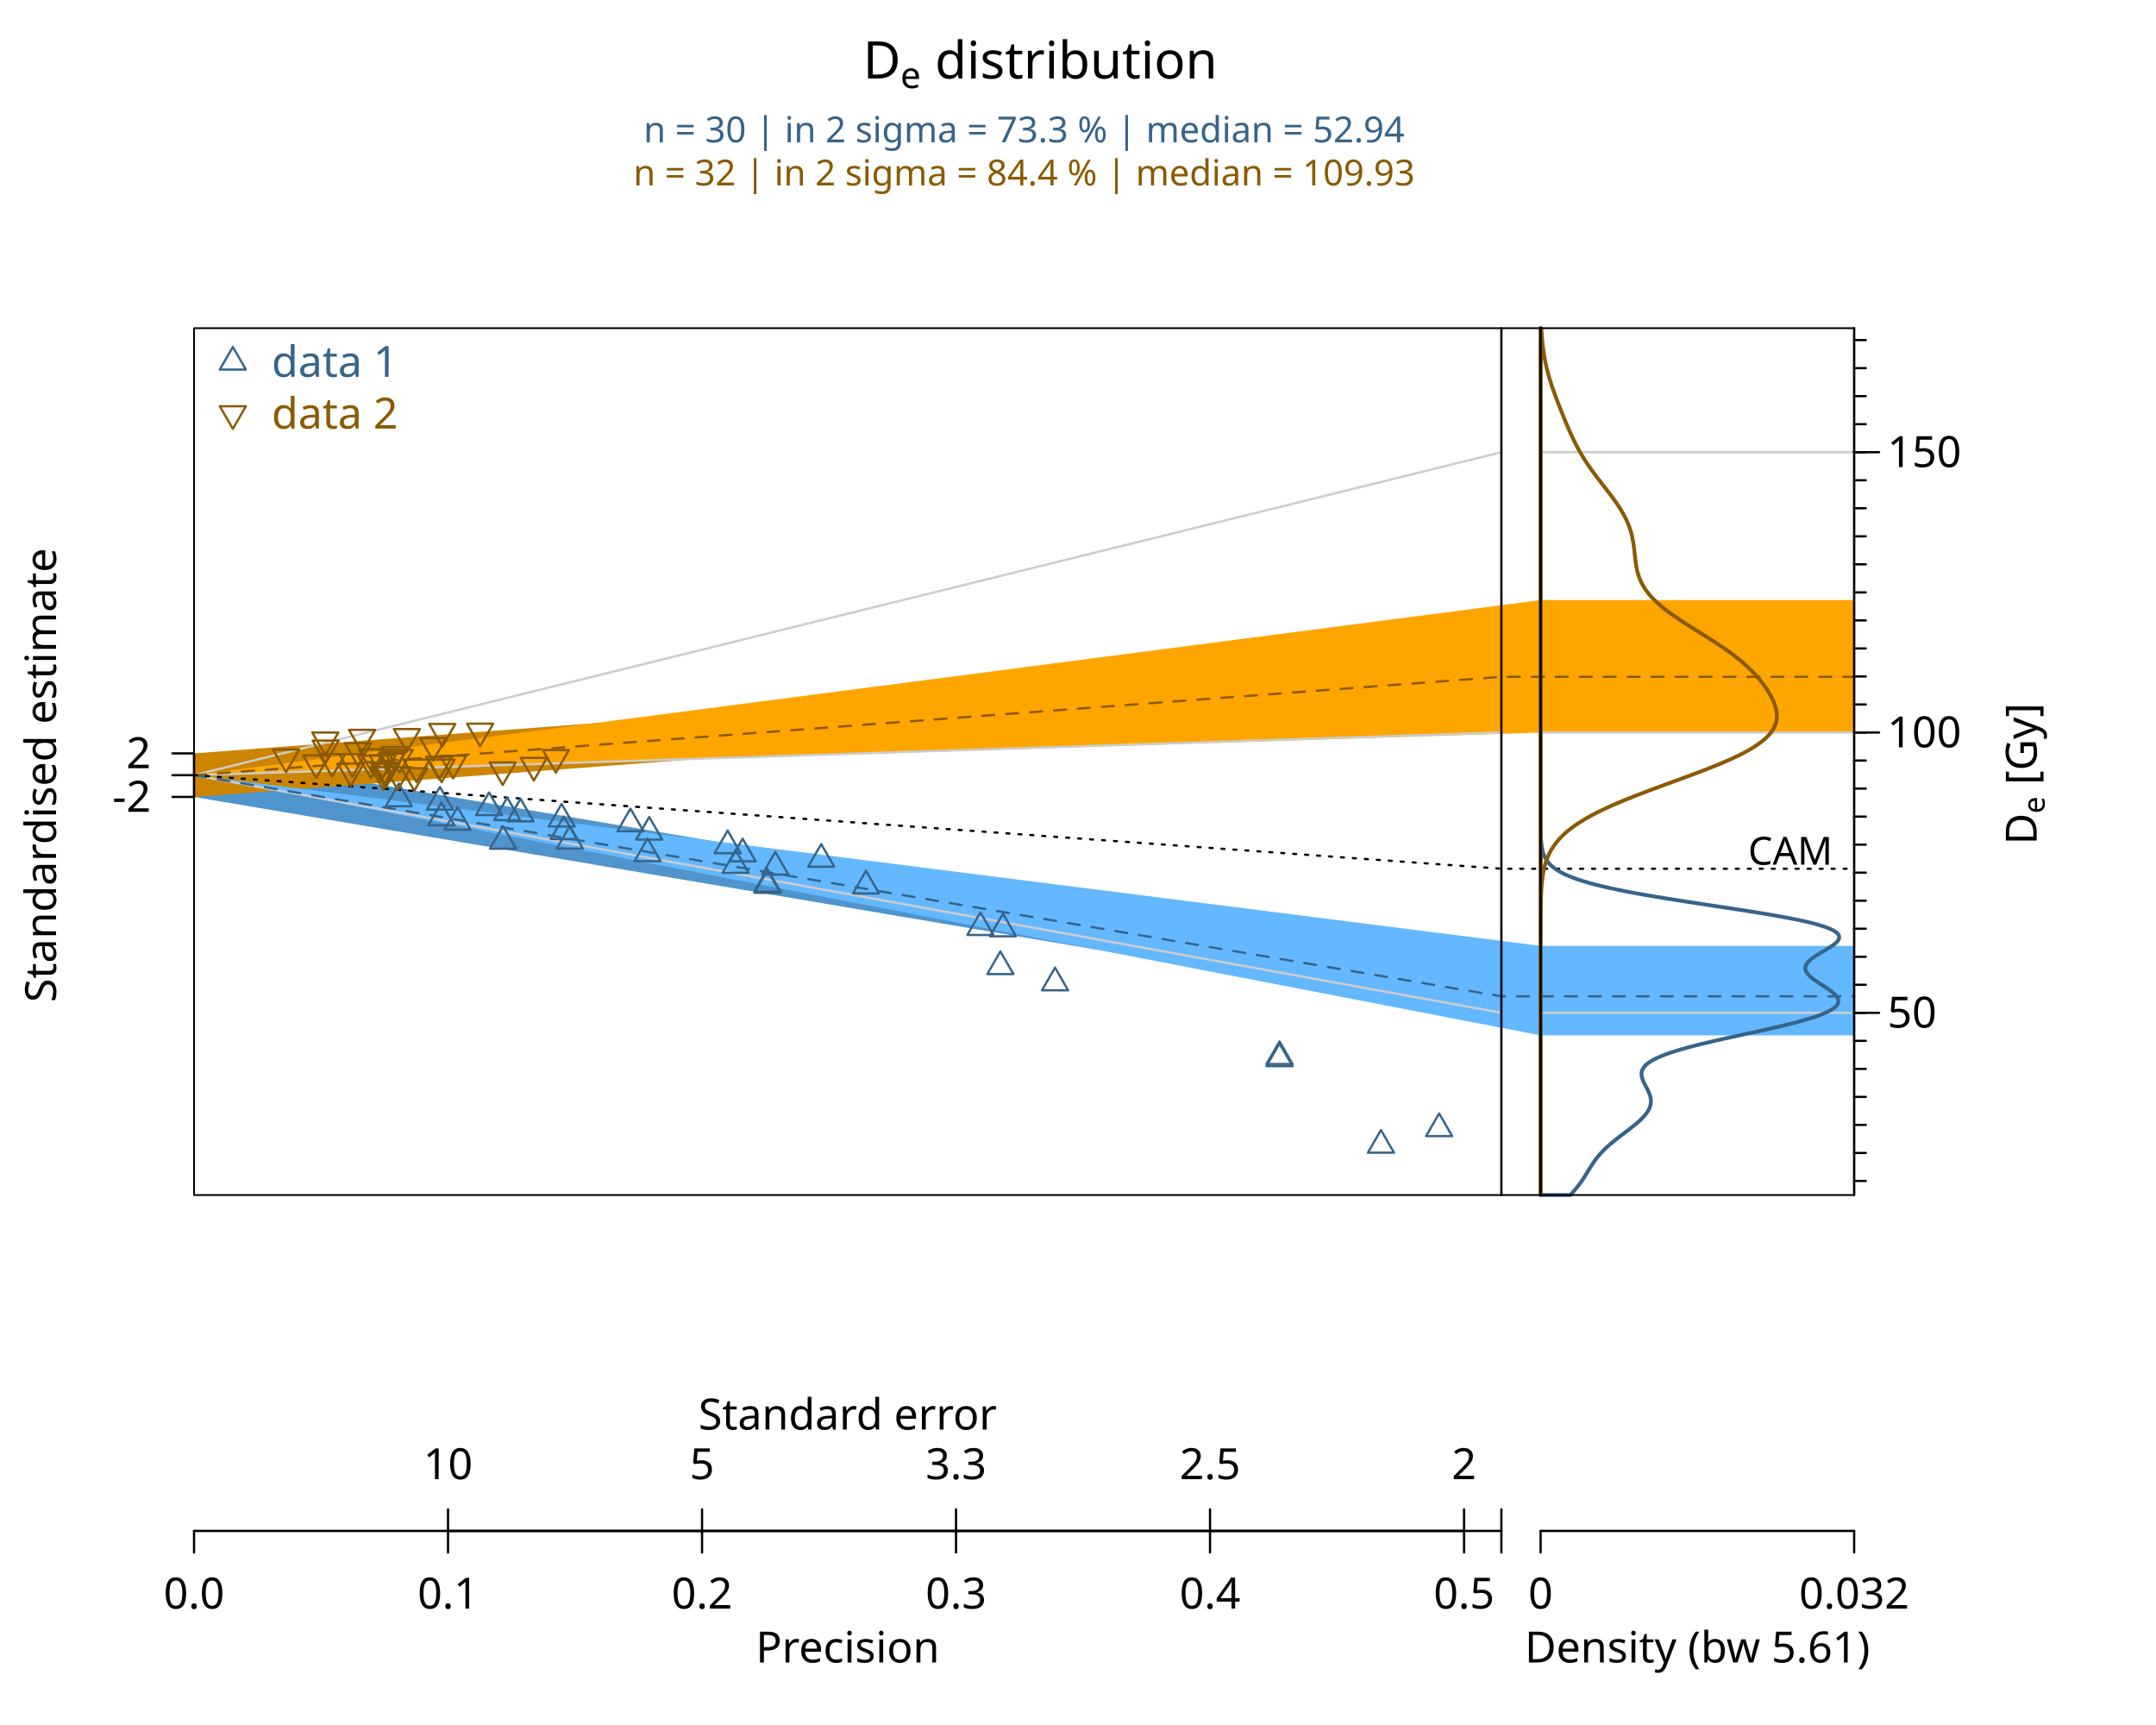
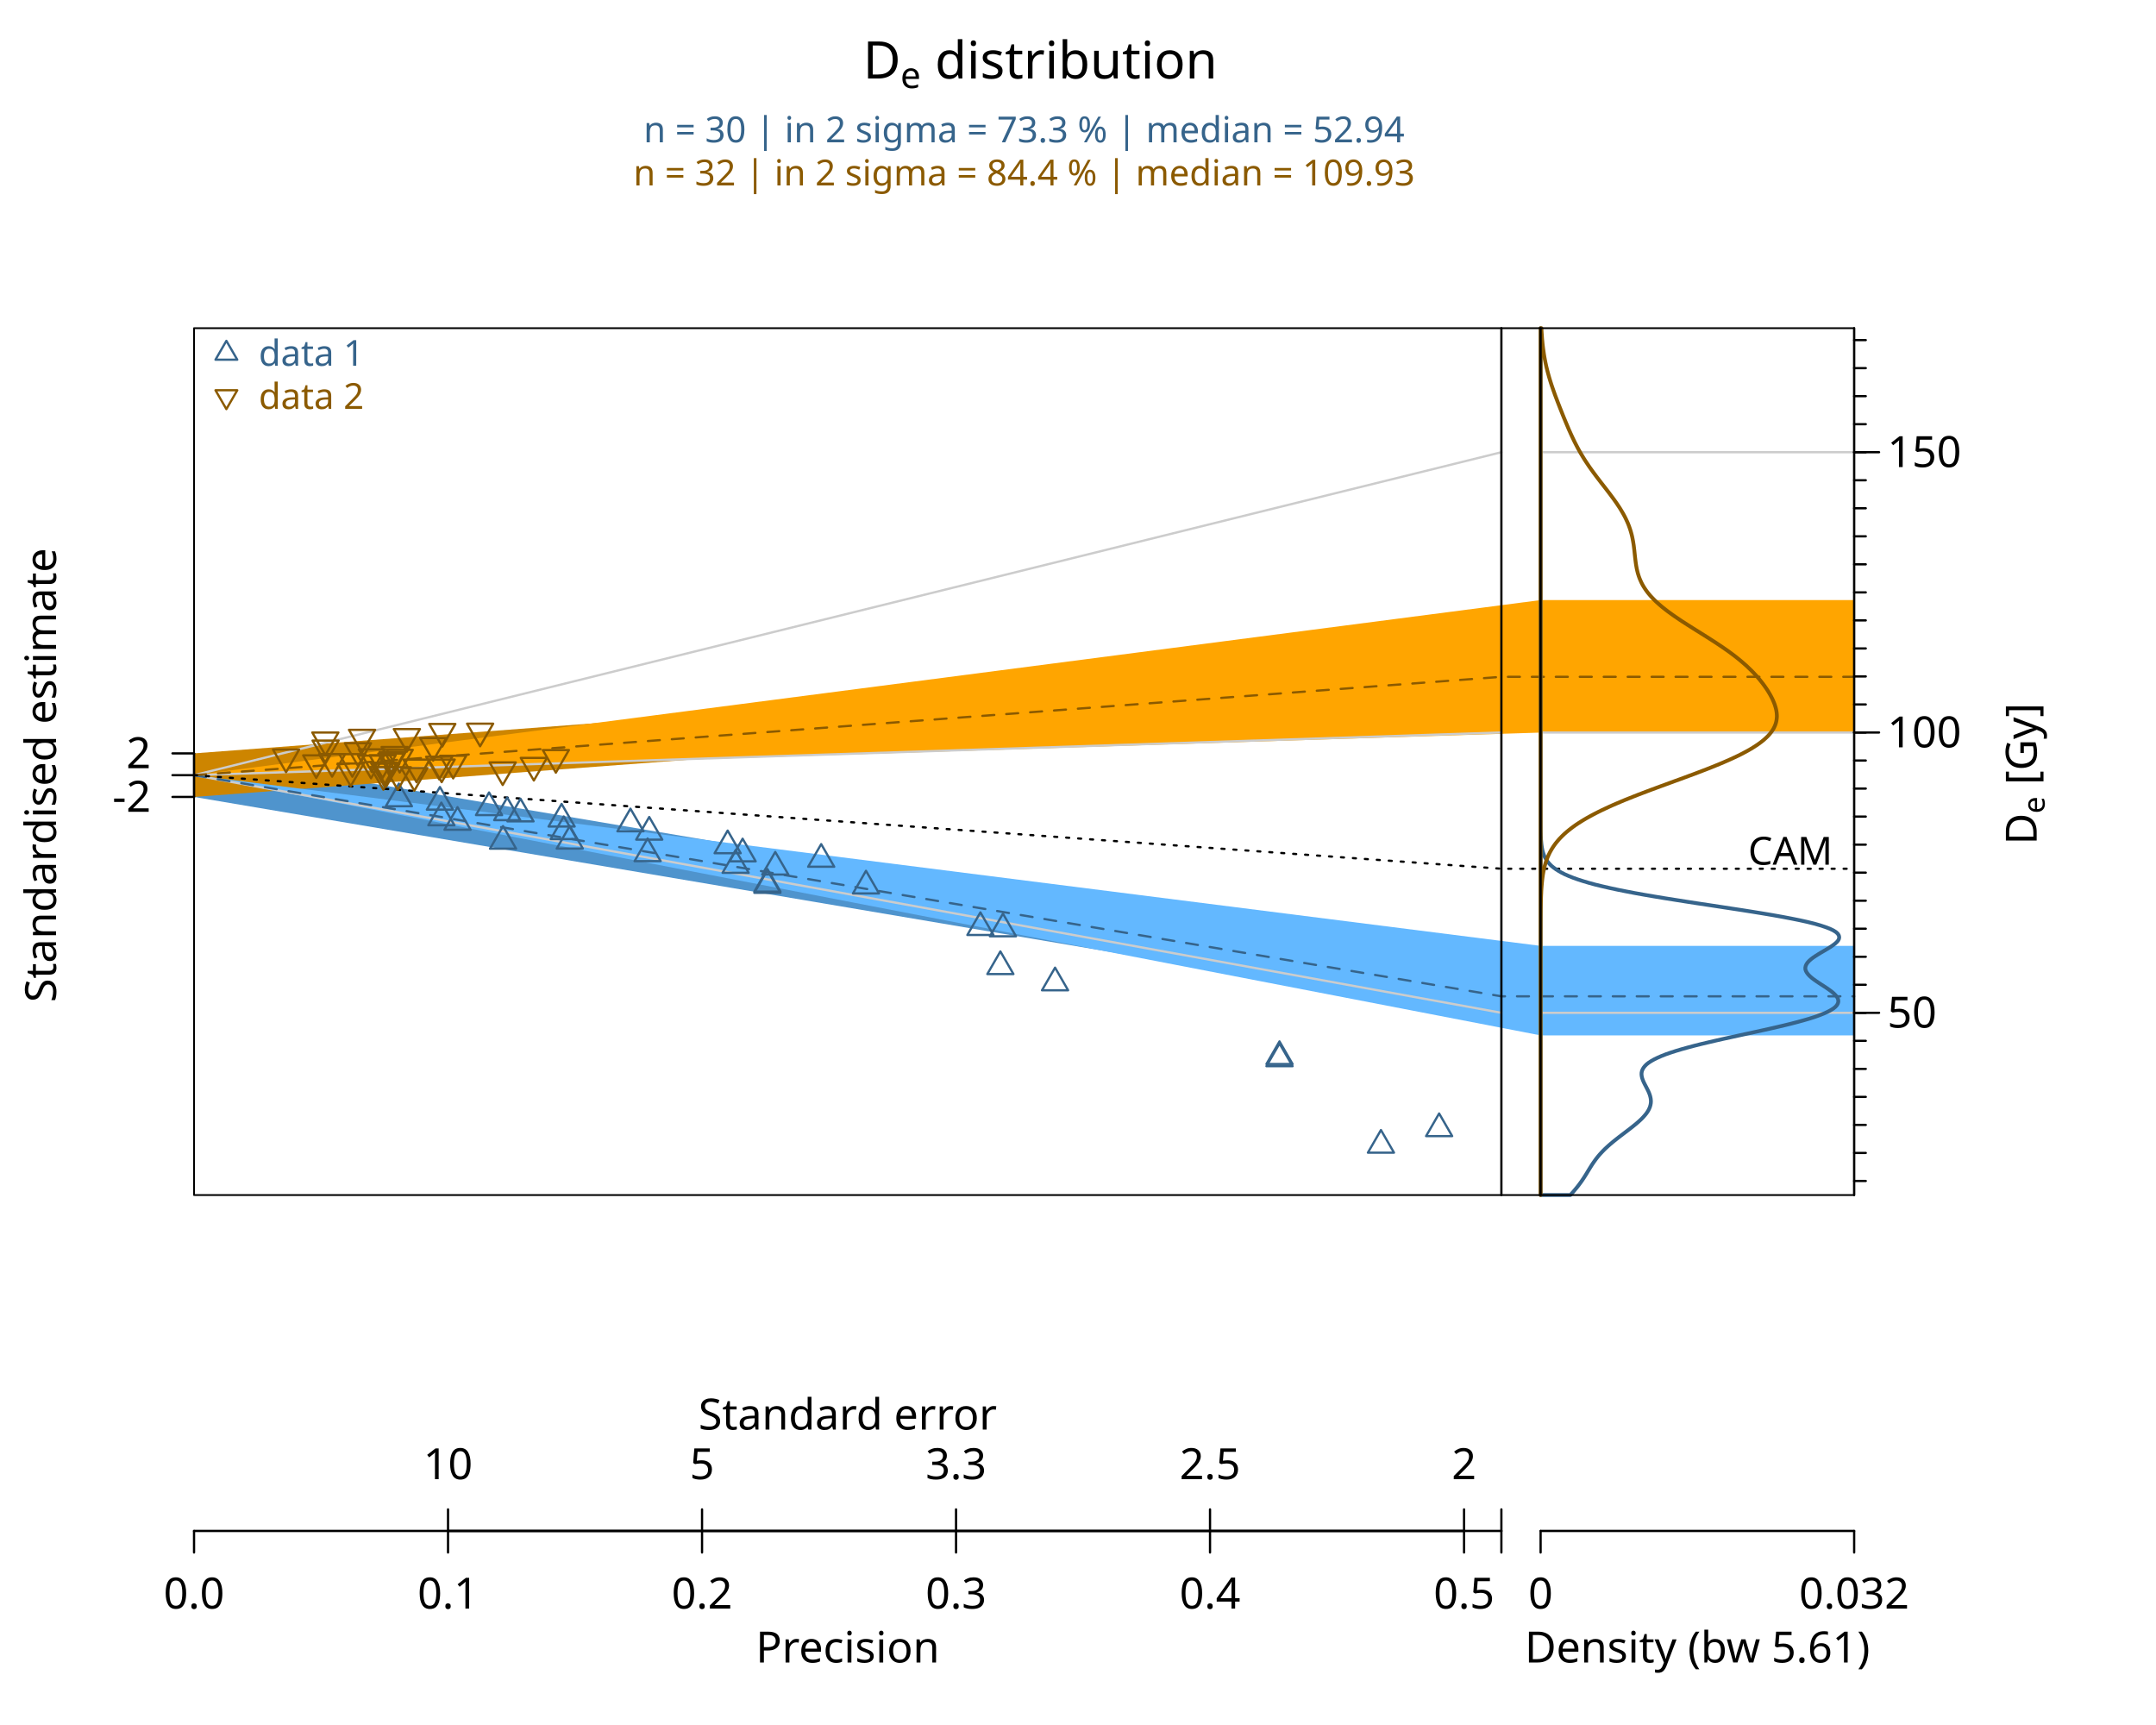
<svg xmlns="http://www.w3.org/2000/svg" class="svglite" data-engine-version="2.0" width="720.00pt" height="576.00pt" viewBox="0 0 720.00 576.00">
  <defs>
    <style type="text/css">
    .svglite line, .svglite polyline, .svglite polygon, .svglite path, .svglite rect, .svglite circle {
      fill: none;
      stroke: #000000;
      stroke-linecap: round;
      stroke-linejoin: round;
      stroke-miterlimit: 10.00;
    }
  </style>
  </defs>
  <rect width="100%" height="100%" style="stroke: none; fill: #FFFFFF;" />
  <defs>
    <clipPath id="cpMC4wMHw3MjAuMDB8MC4wMHw1NzYuMDA=">
      <rect x="0.00" y="0.00" width="720.00" height="576.00" />
    </clipPath>
  </defs>
  <g clip-path="url(#cpMC4wMHw3MjAuMDB8MC4wMHw1NzYuMDA=)">
    <text transform="translate(18.72,258.84) rotate(-90)" text-anchor="middle" style="font-size: 14.40px; font-family: sans;" textLength="143.30px" lengthAdjust="spacingAndGlyphs">Standardised estimate</text>
    <polygon points="64.80,266.11 64.80,251.56 480.60,321.89 480.60,336.44 " style="stroke-width: 0.75; stroke: none; fill: #4F94CD;" />
    <polygon points="64.80,266.11 64.80,251.56 480.60,220.29 480.60,234.83 " style="stroke-width: 0.75; stroke: none; fill: #CD8500;" />
    <polygon points="619.20,539.24 619.20,-39.68 1173.60,-39.68 1173.60,539.24 " style="stroke-width: 0.75; stroke: none; fill: #FFFFFF;" />
    <polygon points="64.80,258.84 501.39,314.18 514.49,315.84 619.20,315.84 619.20,345.73 514.49,345.73 501.39,343.19 " style="stroke-width: 0.75; stroke: none; fill: #63B8FF;" />
    <polygon points="64.80,258.84 501.39,202.08 514.49,200.37 619.20,200.37 619.20,244.62 514.49,244.62 501.39,245.03 " style="stroke-width: 0.75; stroke: none; fill: #FFA500;" />
    <polyline points="64.80,258.84 501.39,338.19 " style="stroke-width: 0.75; stroke: #CCCCCC;" />
    <polyline points="514.49,338.19 619.20,338.19 " style="stroke-width: 0.75; stroke: #CCCCCC;" />
    <polyline points="64.80,258.84 501.39,244.59 " style="stroke-width: 0.75; stroke: #CCCCCC;" />
    <polyline points="514.49,244.59 619.20,244.59 " style="stroke-width: 0.75; stroke: #CCCCCC;" />
    <polyline points="64.80,258.84 501.39,151.00 " style="stroke-width: 0.75; stroke: #CCCCCC;" />
    <polyline points="514.49,151.00 619.20,151.00 " style="stroke-width: 0.75; stroke: #CCCCCC;" />
    <polyline points="64.80,258.84 501.39,332.68 514.49,332.68 619.20,332.68 " style="stroke-width: 0.75; stroke: #36648B; stroke-dasharray: 4.00,4.00;" />
    <polyline points="64.80,258.84 501.39,226.00 514.49,226.00 619.20,226.00 " style="stroke-width: 0.75; stroke: #8B5A00; stroke-dasharray: 4.00,4.00;" />
    <polyline points="64.80,258.84 501.39,290.08 619.20,290.08 " style="stroke-width: 0.75; stroke-dasharray: 1.00,3.00;" />
    <text x="612.00" y="288.73" text-anchor="end" style="font-size: 12.96px; font-family: sans;" textLength="28.81px" lengthAdjust="spacingAndGlyphs">CAM</text>
    <text x="288.21" y="26.21" style="font-size: 17.28px; font-family: sans;" textLength="12.48px" lengthAdjust="spacingAndGlyphs">D</text>
    <text x="300.69" y="29.40" style="font-size: 12.10px; font-family: sans;" textLength="6.73px" lengthAdjust="spacingAndGlyphs">e</text>
    <text x="307.42" y="26.21" style="font-size: 17.28px; font-family: sans;" textLength="4.80px" lengthAdjust="spacingAndGlyphs"> </text>
    <text x="312.22" y="26.21" style="font-size: 17.28px; font-family: sans;" textLength="83.57px" lengthAdjust="spacingAndGlyphs">distribution</text>
    <line x1="64.80" y1="511.20" x2="488.92" y2="511.20" style="stroke-width: 0.75;" />
    <line x1="64.80" y1="511.20" x2="64.80" y2="518.40" style="stroke-width: 0.75;" />
    <line x1="149.62" y1="511.20" x2="149.62" y2="518.40" style="stroke-width: 0.75;" />
    <line x1="234.45" y1="511.20" x2="234.45" y2="518.40" style="stroke-width: 0.75;" />
    <line x1="319.27" y1="511.20" x2="319.27" y2="518.40" style="stroke-width: 0.75;" />
    <line x1="404.09" y1="511.20" x2="404.09" y2="518.40" style="stroke-width: 0.75;" />
    <line x1="488.92" y1="511.20" x2="488.92" y2="518.40" style="stroke-width: 0.75;" />
    <text x="64.80" y="537.12" text-anchor="middle" style="font-size: 14.40px; font-family: sans;" textLength="20.02px" lengthAdjust="spacingAndGlyphs">0.0</text>
    <text x="149.62" y="537.12" text-anchor="middle" style="font-size: 14.40px; font-family: sans;" textLength="20.02px" lengthAdjust="spacingAndGlyphs">0.1</text>
    <text x="234.45" y="537.12" text-anchor="middle" style="font-size: 14.40px; font-family: sans;" textLength="20.02px" lengthAdjust="spacingAndGlyphs">0.2</text>
    <text x="319.27" y="537.12" text-anchor="middle" style="font-size: 14.40px; font-family: sans;" textLength="20.02px" lengthAdjust="spacingAndGlyphs">0.3</text>
    <text x="404.09" y="537.12" text-anchor="middle" style="font-size: 14.40px; font-family: sans;" textLength="20.02px" lengthAdjust="spacingAndGlyphs">0.4</text>
    <text x="488.92" y="537.12" text-anchor="middle" style="font-size: 14.40px; font-family: sans;" textLength="20.02px" lengthAdjust="spacingAndGlyphs">0.5</text>
    <polyline points="488.92,511.20 501.39,511.20 " style="stroke-width: 0.75;" />
    <line x1="501.39" y1="511.20" x2="501.39" y2="518.40" style="stroke-width: 0.75;" />
    <line x1="501.39" y1="511.20" x2="501.39" y2="504.00" style="stroke-width: 0.75;" />
    <text x="283.09" y="555.12" text-anchor="middle" style="font-size: 14.40px; font-family: sans;" textLength="59.24px" lengthAdjust="spacingAndGlyphs">Precision</text>
    <text x="283.09" y="477.36" text-anchor="middle" style="font-size: 14.40px; font-family: sans;" textLength="92.85px" lengthAdjust="spacingAndGlyphs">Standard error</text>
    <line x1="149.62" y1="511.20" x2="488.92" y2="511.20" style="stroke-width: 0.75;" />
    <line x1="149.62" y1="511.20" x2="149.62" y2="504.00" style="stroke-width: 0.75;" />
    <line x1="234.45" y1="511.20" x2="234.45" y2="504.00" style="stroke-width: 0.75;" />
    <line x1="319.27" y1="511.20" x2="319.27" y2="504.00" style="stroke-width: 0.75;" />
    <line x1="404.09" y1="511.20" x2="404.09" y2="504.00" style="stroke-width: 0.75;" />
    <line x1="488.92" y1="511.20" x2="488.92" y2="504.00" style="stroke-width: 0.75;" />
    <text x="149.62" y="493.92" text-anchor="middle" style="font-size: 14.40px; font-family: sans;" textLength="16.02px" lengthAdjust="spacingAndGlyphs">10</text>
    <text x="234.45" y="493.92" text-anchor="middle" style="font-size: 14.40px; font-family: sans;" textLength="8.01px" lengthAdjust="spacingAndGlyphs">5</text>
    <text x="319.27" y="493.92" text-anchor="middle" style="font-size: 14.40px; font-family: sans;" textLength="20.02px" lengthAdjust="spacingAndGlyphs">3.3</text>
    <text x="404.09" y="493.92" text-anchor="middle" style="font-size: 14.40px; font-family: sans;" textLength="20.02px" lengthAdjust="spacingAndGlyphs">2.5</text>
    <text x="488.92" y="493.92" text-anchor="middle" style="font-size: 14.40px; font-family: sans;" textLength="8.01px" lengthAdjust="spacingAndGlyphs">2</text>
    <line x1="64.80" y1="266.11" x2="64.80" y2="251.56" style="stroke-width: 0.75;" />
    <line x1="64.80" y1="266.11" x2="57.60" y2="266.11" style="stroke-width: 0.75;" />
    <line x1="64.80" y1="258.84" x2="57.60" y2="258.84" style="stroke-width: 0.75;" />
    <line x1="64.80" y1="251.56" x2="57.60" y2="251.56" style="stroke-width: 0.75;" />
    <text x="50.40" y="271.07" text-anchor="end" style="font-size: 14.40px; font-family: sans;" textLength="12.80px" lengthAdjust="spacingAndGlyphs">-2</text>
    <text x="50.40" y="256.52" text-anchor="end" style="font-size: 14.40px; font-family: sans;" textLength="8.01px" lengthAdjust="spacingAndGlyphs">2</text>
    <polyline points="619.20,394.34 623.08,394.34 " style="stroke-width: 0.75;" />
    <polyline points="619.20,384.98 623.08,384.98 " style="stroke-width: 0.75;" />
    <polyline points="619.20,375.62 623.08,375.62 " style="stroke-width: 0.75;" />
    <polyline points="619.20,366.27 623.08,366.27 " style="stroke-width: 0.75;" />
    <polyline points="619.20,356.91 623.08,356.91 " style="stroke-width: 0.75;" />
    <polyline points="619.20,347.55 623.08,347.55 " style="stroke-width: 0.75;" />
    <polyline points="619.20,338.19 623.08,338.19 " style="stroke-width: 0.75;" />
    <polyline points="619.20,328.83 623.08,328.83 " style="stroke-width: 0.75;" />
    <polyline points="619.20,319.47 623.08,319.47 " style="stroke-width: 0.75;" />
    <polyline points="619.20,310.11 623.08,310.11 " style="stroke-width: 0.75;" />
    <polyline points="619.20,300.75 623.08,300.75 " style="stroke-width: 0.75;" />
    <polyline points="619.20,291.39 623.08,291.39 " style="stroke-width: 0.75;" />
    <polyline points="619.20,282.03 623.08,282.03 " style="stroke-width: 0.75;" />
    <polyline points="619.20,272.67 623.08,272.67 " style="stroke-width: 0.75;" />
    <polyline points="619.20,263.31 623.08,263.31 " style="stroke-width: 0.75;" />
    <polyline points="619.20,253.95 623.08,253.95 " style="stroke-width: 0.75;" />
    <polyline points="619.20,244.59 623.08,244.59 " style="stroke-width: 0.75;" />
    <polyline points="619.20,235.23 623.08,235.23 " style="stroke-width: 0.75;" />
    <polyline points="619.20,225.87 623.08,225.87 " style="stroke-width: 0.75;" />
    <polyline points="619.20,216.52 623.08,216.52 " style="stroke-width: 0.75;" />
    <polyline points="619.20,207.16 623.08,207.16 " style="stroke-width: 0.75;" />
    <polyline points="619.20,197.80 623.08,197.80 " style="stroke-width: 0.75;" />
    <polyline points="619.20,188.44 623.08,188.44 " style="stroke-width: 0.75;" />
    <polyline points="619.20,179.08 623.08,179.08 " style="stroke-width: 0.75;" />
    <polyline points="619.20,169.72 623.08,169.72 " style="stroke-width: 0.75;" />
    <polyline points="619.20,160.36 623.08,160.36 " style="stroke-width: 0.75;" />
    <polyline points="619.20,151.00 623.08,151.00 " style="stroke-width: 0.75;" />
    <polyline points="619.20,141.64 623.08,141.64 " style="stroke-width: 0.75;" />
    <polyline points="619.20,132.28 623.08,132.28 " style="stroke-width: 0.75;" />
    <polyline points="619.20,122.92 623.08,122.92 " style="stroke-width: 0.75;" />
    <polyline points="619.20,113.56 623.08,113.56 " style="stroke-width: 0.75;" />
    <polyline points="619.20,338.19 627.52,338.19 " style="stroke-width: 0.75;" />
    <polyline points="619.20,244.59 627.52,244.59 " style="stroke-width: 0.75;" />
    <polyline points="619.20,151.00 627.52,151.00 " style="stroke-width: 0.75;" />
    <polyline points="501.39,399.04 501.39,109.58 " style="stroke-width: 0.75;" />
    <polyline points="619.20,399.04 619.20,109.58 " style="stroke-width: 0.75;" />
    <text x="630.29" y="343.14" style="font-size: 14.40px; font-family: sans;" textLength="16.02px" lengthAdjust="spacingAndGlyphs">50</text>
    <text x="630.29" y="249.55" style="font-size: 14.40px; font-family: sans;" textLength="24.03px" lengthAdjust="spacingAndGlyphs">100</text>
    <text x="630.29" y="155.96" style="font-size: 14.40px; font-family: sans;" textLength="24.03px" lengthAdjust="spacingAndGlyphs">150</text>
    <text transform="translate(680.15,282.05) rotate(-90)" style="font-size: 14.40px; font-family: sans;" textLength="10.40px" lengthAdjust="spacingAndGlyphs">D</text>
    <text transform="translate(682.81,271.64) rotate(-90)" style="font-size: 10.08px; font-family: sans;" textLength="5.61px" lengthAdjust="spacingAndGlyphs">e</text>
    <text transform="translate(680.15,266.04) rotate(-90)" style="font-size: 14.40px; font-family: sans;" textLength="4.00px" lengthAdjust="spacingAndGlyphs"> </text>
    <text transform="translate(680.15,262.04) rotate(-90)" style="font-size: 14.40px; font-family: sans;" textLength="26.41px" lengthAdjust="spacingAndGlyphs">[Gy]</text>
    <polygon points="461.17,377.33 465.53,384.89 456.81,384.89 " style="stroke-width: 0.75; stroke: #36648B; fill: none;" />
    <polygon points="480.60,371.80 484.96,379.36 476.24,379.36 " style="stroke-width: 0.75; stroke: #36648B; fill: none;" />
    <polygon points="427.29,348.46 431.66,356.02 422.93,356.02 " style="stroke-width: 0.75; stroke: #36648B; fill: none;" />
    <polygon points="427.29,347.73 431.66,355.29 422.93,355.29 " style="stroke-width: 0.75; stroke: #36648B; fill: none;" />
    <polygon points="352.34,323.11 356.70,330.67 347.97,330.67 " style="stroke-width: 0.75; stroke: #36648B; fill: none;" />
    <polygon points="334.08,317.69 338.44,325.25 329.72,325.25 " style="stroke-width: 0.75; stroke: #36648B; fill: none;" />
    <polygon points="167.99,275.84 172.35,283.39 163.63,283.39 " style="stroke-width: 0.75; stroke: #36648B; fill: none;" />
    <polygon points="327.41,304.65 331.77,312.20 323.05,312.20 " style="stroke-width: 0.75; stroke: #36648B; fill: none;" />
    <polygon points="256.27,290.56 260.64,298.12 251.91,298.12 " style="stroke-width: 0.75; stroke: #36648B; fill: none;" />
    <polygon points="256.27,290.16 260.64,297.72 251.91,297.72 " style="stroke-width: 0.75; stroke: #36648B; fill: none;" />
    <polygon points="334.94,305.08 339.30,312.64 330.57,312.64 " style="stroke-width: 0.75; stroke: #36648B; fill: none;" />
    <polygon points="152.79,269.52 157.15,277.07 148.43,277.07 " style="stroke-width: 0.75; stroke: #36648B; fill: none;" />
    <polygon points="190.28,275.79 194.64,283.35 185.91,283.35 " style="stroke-width: 0.75; stroke: #36648B; fill: none;" />
    <polygon points="216.27,279.99 220.63,287.55 211.91,287.55 " style="stroke-width: 0.75; stroke: #36648B; fill: none;" />
    <polygon points="147.39,268.00 151.76,275.56 143.03,275.56 " style="stroke-width: 0.75; stroke: #36648B; fill: none;" />
    <polygon points="245.66,283.88 250.02,291.44 241.30,291.44 " style="stroke-width: 0.75; stroke: #36648B; fill: none;" />
    <polygon points="289.20,290.77 293.56,298.33 284.84,298.33 " style="stroke-width: 0.75; stroke: #36648B; fill: none;" />
    <polygon points="258.90,284.47 263.27,292.02 254.54,292.02 " style="stroke-width: 0.75; stroke: #36648B; fill: none;" />
    <polygon points="188.27,272.62 192.63,280.18 183.91,280.18 " style="stroke-width: 0.75; stroke: #36648B; fill: none;" />
    <polygon points="248.00,280.05 252.37,287.61 243.64,287.61 " style="stroke-width: 0.75; stroke: #36648B; fill: none;" />
    <polygon points="274.24,281.86 278.60,289.42 269.88,289.42 " style="stroke-width: 0.75; stroke: #36648B; fill: none;" />
    <polygon points="243.00,277.34 247.36,284.90 238.64,284.90 " style="stroke-width: 0.75; stroke: #36648B; fill: none;" />
    <polygon points="216.81,272.80 221.18,280.36 212.45,280.36 " style="stroke-width: 0.75; stroke: #36648B; fill: none;" />
    <polygon points="169.39,266.31 173.75,273.86 165.03,273.86 " style="stroke-width: 0.75; stroke: #36648B; fill: none;" />
    <polygon points="187.55,268.44 191.92,275.99 183.19,275.99 " style="stroke-width: 0.75; stroke: #36648B; fill: none;" />
    <polygon points="173.83,266.71 178.19,274.27 169.46,274.27 " style="stroke-width: 0.75; stroke: #36648B; fill: none;" />
    <polygon points="133.21,261.66 137.57,269.22 128.84,269.22 " style="stroke-width: 0.75; stroke: #36648B; fill: none;" />
    <polygon points="210.54,270.02 214.91,277.58 206.18,277.58 " style="stroke-width: 0.75; stroke: #36648B; fill: none;" />
    <polygon points="163.32,264.61 167.68,272.17 158.95,272.17 " style="stroke-width: 0.75; stroke: #36648B; fill: none;" />
    <polygon points="146.91,262.79 151.28,270.35 142.55,270.35 " style="stroke-width: 0.75; stroke: #36648B; fill: none;" />
    <polygon points="138.36,264.04 142.72,256.48 134.00,256.48 " style="stroke-width: 0.75; stroke: #8B5A00; fill: none;" />
    <polygon points="132.84,263.73 137.20,256.17 128.47,256.17 " style="stroke-width: 0.75; stroke: #8B5A00; fill: none;" />
    <polygon points="128.03,263.69 132.39,256.13 123.66,256.13 " style="stroke-width: 0.75; stroke: #8B5A00; fill: none;" />
    <polygon points="167.88,262.12 172.24,254.57 163.51,254.57 " style="stroke-width: 0.75; stroke: #8B5A00; fill: none;" />
    <polygon points="129.02,262.57 133.38,255.01 124.66,255.01 " style="stroke-width: 0.75; stroke: #8B5A00; fill: none;" />
    <polygon points="128.21,262.25 132.57,254.69 123.85,254.69 " style="stroke-width: 0.75; stroke: #8B5A00; fill: none;" />
    <polygon points="117.12,262.51 121.49,254.95 112.76,254.95 " style="stroke-width: 0.75; stroke: #8B5A00; fill: none;" />
    <polygon points="178.28,260.62 182.64,253.07 173.91,253.07 " style="stroke-width: 0.75; stroke: #8B5A00; fill: none;" />
    <polygon points="147.50,261.18 151.86,253.62 143.13,253.62 " style="stroke-width: 0.75; stroke: #8B5A00; fill: none;" />
    <polygon points="139.12,261.21 143.48,253.65 134.75,253.65 " style="stroke-width: 0.75; stroke: #8B5A00; fill: none;" />
    <polygon points="146.67,260.25 151.03,252.69 142.30,252.69 " style="stroke-width: 0.75; stroke: #8B5A00; fill: none;" />
    <polygon points="151.34,259.92 155.70,252.36 146.97,252.36 " style="stroke-width: 0.75; stroke: #8B5A00; fill: none;" />
    <polygon points="185.63,258.01 189.99,250.45 181.27,250.45 " style="stroke-width: 0.75; stroke: #8B5A00; fill: none;" />
    <polygon points="127.78,259.74 132.14,252.18 123.42,252.18 " style="stroke-width: 0.75; stroke: #8B5A00; fill: none;" />
    <polygon points="123.90,259.88 128.27,252.32 119.54,252.32 " style="stroke-width: 0.75; stroke: #8B5A00; fill: none;" />
    <polygon points="130.71,259.17 135.07,251.62 126.34,251.62 " style="stroke-width: 0.75; stroke: #8B5A00; fill: none;" />
    <polygon points="131.11,258.63 135.47,251.07 126.75,251.07 " style="stroke-width: 0.75; stroke: #8B5A00; fill: none;" />
    <polygon points="117.68,259.37 122.04,251.81 113.31,251.81 " style="stroke-width: 0.75; stroke: #8B5A00; fill: none;" />
    <polygon points="133.48,257.94 137.85,250.38 129.12,250.38 " style="stroke-width: 0.75; stroke: #8B5A00; fill: none;" />
    <polygon points="110.91,259.34 115.28,251.79 106.55,251.79 " style="stroke-width: 0.75; stroke: #8B5A00; fill: none;" />
    <polygon points="105.61,259.77 109.97,252.22 101.24,252.22 " style="stroke-width: 0.75; stroke: #8B5A00; fill: none;" />
    <polygon points="131.79,256.99 136.15,249.43 127.43,249.43 " style="stroke-width: 0.75; stroke: #8B5A00; fill: none;" />
    <polygon points="124.17,257.77 128.53,250.21 119.81,250.21 " style="stroke-width: 0.75; stroke: #8B5A00; fill: none;" />
    <polygon points="144.66,253.99 149.03,246.44 140.30,246.44 " style="stroke-width: 0.75; stroke: #8B5A00; fill: none;" />
    <polygon points="119.54,255.73 123.90,248.17 115.18,248.17 " style="stroke-width: 0.75; stroke: #8B5A00; fill: none;" />
    <polygon points="160.33,249.20 164.70,241.64 155.97,241.64 " style="stroke-width: 0.75; stroke: #8B5A00; fill: none;" />
    <polygon points="147.71,249.29 152.07,241.73 143.34,241.73 " style="stroke-width: 0.75; stroke: #8B5A00; fill: none;" />
    <polygon points="135.88,251.00 140.24,243.44 131.51,243.44 " style="stroke-width: 0.75; stroke: #8B5A00; fill: none;" />
    <polygon points="95.53,257.85 99.90,250.29 91.17,250.29 " style="stroke-width: 0.75; stroke: #8B5A00; fill: none;" />
    <polygon points="108.74,254.84 113.10,247.28 104.37,247.28 " style="stroke-width: 0.75; stroke: #8B5A00; fill: none;" />
    <polygon points="120.90,251.25 125.27,243.69 116.54,243.69 " style="stroke-width: 0.75; stroke: #8B5A00; fill: none;" />
    <polygon points="108.65,252.15 113.01,244.59 104.29,244.59 " style="stroke-width: 0.75; stroke: #8B5A00; fill: none;" />
    <polygon points="514.49,399.04 524.42,399.04 524.93,398.47 525.43,397.91 525.91,397.34 526.39,396.77 526.84,396.21 527.28,395.64 527.70,395.07 528.11,394.51 528.50,393.94 528.88,393.37 529.24,392.81 529.60,392.24 529.95,391.67 530.29,391.11 530.64,390.54 530.98,389.98 531.34,389.41 531.70,388.84 532.08,388.28 532.48,387.71 532.89,387.14 533.32,386.58 533.78,386.01 534.27,385.44 534.78,384.88 535.32,384.31 535.88,383.74 536.48,383.18 537.10,382.61 537.75,382.04 538.42,381.48 539.11,380.91 539.82,380.35 540.54,379.78 541.28,379.21 542.02,378.65 542.77,378.08 543.52,377.51 544.25,376.95 544.98,376.38 545.69,375.81 546.38,375.25 547.04,374.68 547.67,374.11 548.26,373.55 548.80,372.98 549.30,372.41 549.76,371.85 550.16,371.28 550.50,370.72 550.78,370.15 551.01,369.58 551.17,369.02 551.28,368.45 551.33,367.88 551.31,367.32 551.24,366.75 551.12,366.18 550.96,365.62 550.75,365.05 550.51,364.48 550.24,363.92 549.95,363.35 549.66,362.79 549.36,362.22 549.07,361.65 548.81,361.09 548.58,360.52 548.39,359.95 548.26,359.39 548.19,358.82 548.20,358.25 548.31,357.69 548.53,357.12 548.85,356.55 549.29,355.99 549.85,355.42 550.57,354.85 551.44,354.29 552.45,353.72 553.61,353.16 554.91,352.59 556.36,352.02 557.99,351.46 559.76,350.89 561.66,350.32 563.68,349.76 565.82,349.19 568.09,348.62 570.46,348.06 572.90,347.49 575.41,346.92 577.97,346.36 580.56,345.79 583.18,345.22 585.78,344.66 588.36,344.09 590.90,343.53 593.39,342.96 595.80,342.39 598.09,341.83 600.28,341.26 602.35,340.69 604.28,340.13 606.07,339.56 607.66,338.99 609.08,338.43 610.33,337.86 611.40,337.29 612.29,336.73 612.98,336.16 613.46,335.60 613.77,335.03 613.91,334.46 613.88,333.90 613.71,333.33 613.36,332.76 612.88,332.20 612.30,331.63 611.62,331.06 610.86,330.50 610.04,329.93 609.18,329.36 608.31,328.80 607.44,328.23 606.59,327.66 605.79,327.10 605.05,326.53 604.41,325.97 603.86,325.40 603.43,324.83 603.11,324.27 602.91,323.70 602.89,323.13 603.00,322.57 603.25,322.00 603.63,321.43 604.14,320.87 604.78,320.30 605.53,319.73 606.37,319.17 607.27,318.60 608.21,318.03 609.18,317.47 610.14,316.90 611.06,316.34 611.91,315.77 612.68,315.20 613.33,314.64 613.83,314.07 614.12,313.50 614.21,312.94 614.09,312.37 613.74,311.80 613.14,311.24 612.23,310.67 611.03,310.10 609.55,309.54 607.81,308.97 605.81,308.40 603.54,307.84 600.96,307.27 598.17,306.71 595.17,306.14 591.99,305.57 588.65,305.01 585.15,304.44 581.54,303.87 577.86,303.31 574.14,302.74 570.40,302.17 566.67,301.61 562.98,301.04 559.37,300.47 555.84,299.91 552.41,299.34 549.11,298.78 545.96,298.21 542.98,297.64 540.17,297.08 537.52,296.51 535.05,295.94 532.74,295.38 530.65,294.81 528.73,294.24 526.98,293.68 525.38,293.11 523.94,292.54 522.65,291.98 521.52,291.41 520.52,290.84 519.63,290.28 518.84,289.71 518.15,289.15 517.57,288.58 517.07,288.01 516.64,287.45 516.27,286.88 515.95,286.31 515.69,285.75 515.47,285.18 515.29,284.61 515.13,284.05 515.01,283.48 514.90,282.91 514.82,282.35 514.75,281.78 514.70,281.21 514.65,280.65 514.61,280.08 514.59,279.52 514.56,278.95 514.55,278.38 514.53,277.82 514.52,277.25 514.51,276.68 514.51,276.12 514.50,275.55 514.50,274.98 514.50,274.42 514.49,273.85 514.49,273.28 514.49,272.72 514.49,272.15 514.49,271.59 514.49,271.02 514.49,270.45 514.49,269.89 514.49,269.32 514.49,268.75 514.49,268.19 514.49,267.62 514.49,267.05 514.49,266.49 514.49,265.92 514.49,265.35 514.49,264.79 514.49,264.22 514.49,263.65 514.49,263.09 514.49,262.52 514.49,261.96 514.49,261.39 514.49,260.82 514.49,260.26 514.49,259.69 514.49,259.12 514.49,258.56 514.49,257.99 514.49,257.42 514.49,256.86 514.49,256.29 514.49,255.72 514.49,255.16 514.49,254.59 514.49,254.02 514.49,253.46 514.49,252.89 514.49,252.33 514.49,251.76 514.49,251.19 514.49,250.63 514.49,250.06 514.49,249.49 514.49,248.93 514.49,248.36 514.49,247.79 514.49,247.23 514.49,246.66 514.49,246.09 514.49,245.53 514.49,244.96 514.49,244.40 514.49,243.83 514.49,243.26 514.49,242.70 514.49,242.13 514.49,241.56 514.49,241.00 514.49,240.43 514.49,239.86 514.49,239.30 514.49,238.73 514.49,238.16 514.49,237.60 514.49,237.03 514.49,236.46 514.49,235.90 514.49,235.33 514.49,234.77 514.49,234.20 514.49,233.63 514.49,233.07 514.49,232.50 514.49,231.93 514.49,231.37 514.49,230.80 514.49,230.23 514.49,229.67 514.49,229.10 514.49,228.53 514.49,227.97 514.49,227.40 514.49,226.83 514.49,226.27 514.49,225.70 514.49,225.14 514.49,224.57 514.49,224.00 514.49,223.44 514.49,222.87 514.49,222.30 514.49,221.74 514.49,221.17 514.49,220.60 514.49,220.04 514.49,219.47 514.49,218.90 514.49,218.34 514.49,217.77 514.49,217.20 514.49,216.64 514.49,216.07 514.49,215.51 514.49,214.94 514.49,214.37 514.49,213.81 514.49,213.24 514.49,212.67 514.49,212.11 514.49,211.54 514.49,210.97 514.49,210.41 514.49,209.84 514.49,209.27 514.49,208.71 514.49,208.14 514.49,207.58 514.49,207.01 514.49,206.44 514.49,205.88 514.49,205.31 514.49,204.74 514.49,204.18 514.49,203.61 514.49,203.04 514.49,202.48 514.49,201.91 514.49,201.34 514.49,200.78 514.49,200.21 514.49,199.64 514.49,199.08 514.49,198.51 514.49,197.95 514.49,197.38 514.49,196.81 514.49,196.25 514.49,195.68 514.49,195.11 514.49,194.55 514.49,193.98 514.49,193.41 514.49,192.85 514.49,192.28 514.49,191.71 514.49,191.15 514.49,190.58 514.49,190.01 514.49,189.45 514.49,188.88 514.49,188.32 514.49,187.75 514.49,187.18 514.49,186.62 514.49,186.05 514.49,185.48 514.49,184.92 514.49,184.35 514.49,183.78 514.49,183.22 514.49,182.65 514.49,182.08 514.49,181.52 514.49,180.95 514.49,180.39 514.49,179.82 514.49,179.25 514.49,178.69 514.49,178.12 514.49,177.55 514.49,176.99 514.49,176.42 514.49,175.85 514.49,175.29 514.49,174.72 514.49,174.15 514.49,173.59 514.49,173.02 514.49,172.45 514.49,171.89 514.49,171.32 514.49,170.76 514.49,170.19 514.49,169.62 514.49,169.06 514.49,168.49 514.49,167.92 514.49,167.36 514.49,166.79 514.49,166.22 514.49,165.66 514.49,165.09 514.49,164.52 514.49,163.96 514.49,163.39 514.49,162.82 514.49,162.26 514.49,161.69 514.49,161.13 514.49,160.56 514.49,159.99 514.49,159.43 514.49,158.86 514.49,158.29 514.49,157.73 514.49,157.16 514.49,156.59 514.49,156.03 514.49,155.46 514.49,154.89 514.49,154.33 514.49,153.76 514.49,153.20 514.49,152.63 514.49,152.06 514.49,151.50 514.49,150.93 514.49,150.36 514.49,149.80 514.49,149.23 514.49,148.66 514.49,148.10 514.49,147.53 514.49,146.96 514.49,146.40 514.49,145.83 514.49,145.26 514.49,144.70 514.49,144.13 514.49,143.57 514.49,143.00 514.49,142.43 514.49,141.87 514.49,141.30 514.49,140.73 514.49,140.17 514.49,139.60 514.49,139.03 514.49,138.47 514.49,137.90 514.49,137.33 514.49,136.77 514.49,136.20 514.49,135.63 514.49,135.07 514.49,134.50 514.49,133.94 514.49,133.37 514.49,132.80 514.49,132.24 514.49,131.67 514.49,131.10 514.49,130.54 514.49,129.97 514.49,129.40 514.49,128.84 514.49,128.27 514.49,127.70 514.49,127.14 514.49,126.57 514.49,126.01 514.49,125.44 514.49,124.87 514.49,124.31 514.49,123.74 514.49,123.17 514.49,122.61 514.49,122.04 514.49,121.47 514.49,120.91 514.49,120.34 514.49,119.77 514.49,119.21 514.49,118.64 514.49,118.07 514.49,117.51 514.49,116.94 514.49,116.38 514.49,115.81 514.49,115.24 514.49,114.68 514.49,114.11 514.49,113.54 514.49,112.98 514.49,112.41 514.49,111.84 514.49,111.28 514.49,110.71 514.49,110.14 514.49,109.58 514.49,109.58 " style="stroke-width: 1.27; stroke: #36648B; fill: none;" />
    <polygon points="514.49,399.04 514.49,399.04 514.49,398.47 514.49,397.91 514.49,397.34 514.49,396.77 514.49,396.21 514.49,395.64 514.49,395.07 514.49,394.51 514.49,393.94 514.49,393.37 514.49,392.81 514.49,392.24 514.49,391.67 514.49,391.11 514.49,390.54 514.49,389.98 514.49,389.41 514.49,388.84 514.49,388.28 514.49,387.71 514.49,387.14 514.49,386.58 514.49,386.01 514.49,385.44 514.49,384.88 514.49,384.31 514.49,383.74 514.49,383.18 514.49,382.61 514.49,382.04 514.49,381.48 514.49,380.91 514.49,380.35 514.49,379.78 514.49,379.21 514.49,378.65 514.49,378.08 514.49,377.51 514.49,376.95 514.49,376.38 514.49,375.81 514.49,375.25 514.49,374.68 514.49,374.11 514.49,373.55 514.49,372.98 514.49,372.41 514.49,371.85 514.49,371.28 514.49,370.72 514.49,370.15 514.49,369.58 514.49,369.02 514.49,368.45 514.49,367.88 514.49,367.32 514.49,366.75 514.49,366.18 514.49,365.62 514.49,365.05 514.49,364.48 514.49,363.92 514.49,363.35 514.49,362.79 514.49,362.22 514.49,361.65 514.49,361.09 514.49,360.52 514.49,359.95 514.49,359.39 514.49,358.82 514.49,358.25 514.49,357.69 514.49,357.12 514.49,356.55 514.49,355.99 514.49,355.42 514.49,354.85 514.49,354.29 514.49,353.72 514.49,353.16 514.49,352.59 514.49,352.02 514.49,351.46 514.49,350.89 514.49,350.32 514.49,349.76 514.49,349.19 514.49,348.62 514.49,348.06 514.49,347.49 514.49,346.92 514.49,346.36 514.49,345.79 514.49,345.22 514.49,344.66 514.49,344.09 514.49,343.53 514.49,342.96 514.49,342.39 514.49,341.83 514.49,341.26 514.49,340.69 514.49,340.13 514.49,339.56 514.49,338.99 514.49,338.43 514.49,337.86 514.49,337.29 514.49,336.73 514.49,336.16 514.49,335.60 514.49,335.03 514.49,334.46 514.49,333.90 514.49,333.33 514.49,332.76 514.49,332.20 514.49,331.63 514.49,331.06 514.49,330.50 514.49,329.93 514.49,329.36 514.49,328.80 514.49,328.23 514.49,327.66 514.49,327.10 514.49,326.53 514.49,325.97 514.49,325.40 514.49,324.83 514.49,324.27 514.49,323.70 514.49,323.13 514.49,322.57 514.49,322.00 514.49,321.43 514.49,320.87 514.49,320.30 514.49,319.73 514.49,319.17 514.49,318.60 514.49,318.03 514.49,317.47 514.49,316.90 514.49,316.34 514.49,315.77 514.49,315.20 514.49,314.64 514.49,314.07 514.49,313.50 514.49,312.94 514.49,312.37 514.49,311.80 514.49,311.24 514.49,310.67 514.50,310.10 514.50,309.54 514.50,308.97 514.50,308.40 514.50,307.84 514.51,307.27 514.51,306.71 514.51,306.14 514.52,305.57 514.52,305.01 514.53,304.44 514.53,303.87 514.54,303.31 514.55,302.74 514.56,302.17 514.57,301.61 514.59,301.04 514.60,300.47 514.62,299.91 514.64,299.34 514.66,298.78 514.69,298.21 514.71,297.64 514.74,297.08 514.78,296.51 514.82,295.94 514.87,295.38 514.92,294.81 514.98,294.24 515.04,293.68 515.11,293.11 515.19,292.54 515.27,291.98 515.37,291.41 515.48,290.84 515.59,290.28 515.72,289.71 515.87,289.15 516.02,288.58 516.19,288.01 516.38,287.45 516.58,286.88 516.80,286.31 517.05,285.75 517.31,285.18 517.59,284.61 517.90,284.05 518.23,283.48 518.59,282.91 518.97,282.35 519.38,281.78 519.83,281.21 520.30,280.65 520.80,280.08 521.34,279.52 521.91,278.95 522.51,278.38 523.15,277.82 523.84,277.25 524.56,276.68 525.31,276.12 526.10,275.55 526.94,274.98 527.82,274.42 528.74,273.85 529.69,273.28 530.70,272.72 531.74,272.15 532.81,271.59 533.94,271.02 535.10,270.45 536.30,269.89 537.53,269.32 538.80,268.75 540.11,268.19 541.45,267.62 542.81,267.05 544.22,266.49 545.65,265.92 547.10,265.35 548.57,264.79 550.07,264.22 551.58,263.65 553.10,263.09 554.64,262.52 556.18,261.96 557.73,261.39 559.28,260.82 560.83,260.26 562.38,259.69 563.91,259.12 565.44,258.56 566.94,257.99 568.43,257.42 569.90,256.86 571.34,256.29 572.75,255.72 574.13,255.16 575.48,254.59 576.79,254.02 578.05,253.46 579.28,252.89 580.47,252.33 581.60,251.76 582.68,251.19 583.72,250.63 584.71,250.06 585.63,249.49 586.50,248.93 587.33,248.36 588.10,247.79 588.81,247.23 589.46,246.66 590.07,246.09 590.62,245.53 591.11,244.96 591.55,244.40 591.95,243.83 592.29,243.26 592.57,242.70 592.82,242.13 593.02,241.56 593.17,241.00 593.28,240.43 593.35,239.86 593.39,239.30 593.38,238.73 593.34,238.16 593.27,237.60 593.17,237.03 593.03,236.46 592.87,235.90 592.69,235.33 592.48,234.77 592.25,234.20 592.00,233.63 591.73,233.07 591.43,232.50 591.12,231.93 590.79,231.37 590.45,230.80 590.08,230.23 589.70,229.67 589.30,229.10 588.89,228.53 588.46,227.97 588.01,227.40 587.55,226.83 587.07,226.27 586.58,225.70 586.06,225.14 585.53,224.57 584.98,224.00 584.40,223.44 583.81,222.87 583.21,222.30 582.57,221.74 581.92,221.17 581.25,220.60 580.56,220.04 579.85,219.47 579.12,218.90 578.37,218.34 577.60,217.77 576.81,217.20 576.00,216.64 575.18,216.07 574.34,215.51 573.49,214.94 572.63,214.37 571.75,213.81 570.87,213.24 569.97,212.67 569.08,212.11 568.17,211.54 567.27,210.97 566.36,210.41 565.46,209.84 564.56,209.27 563.67,208.71 562.79,208.14 561.91,207.58 561.05,207.01 560.21,206.44 559.38,205.88 558.57,205.31 557.78,204.74 557.01,204.18 556.27,203.61 555.54,203.04 554.85,202.48 554.19,201.91 553.55,201.34 552.93,200.78 552.36,200.21 551.81,199.64 551.28,199.08 550.79,198.51 550.33,197.95 549.90,197.38 549.49,196.81 549.12,196.25 548.77,195.68 548.45,195.11 548.16,194.55 547.90,193.98 547.65,193.41 547.43,192.85 547.23,192.28 547.05,191.71 546.89,191.15 546.75,190.58 546.62,190.01 546.51,189.45 546.41,188.88 546.32,188.32 546.24,187.75 546.17,187.18 546.10,186.62 546.03,186.05 545.97,185.48 545.91,184.92 545.85,184.35 545.79,183.78 545.72,183.22 545.65,182.65 545.58,182.08 545.49,181.52 545.40,180.95 545.30,180.39 545.19,179.82 545.07,179.25 544.94,178.69 544.79,178.12 544.63,177.55 544.46,176.99 544.27,176.42 544.07,175.85 543.86,175.29 543.63,174.72 543.38,174.15 543.12,173.59 542.85,173.02 542.56,172.45 542.26,171.89 541.94,171.32 541.61,170.76 541.27,170.19 540.92,169.62 540.55,169.06 540.17,168.49 539.79,167.92 539.39,167.36 538.99,166.79 538.57,166.22 538.15,165.66 537.73,165.09 537.30,164.52 536.87,163.96 536.43,163.39 535.99,162.82 535.55,162.26 535.11,161.69 534.67,161.13 534.24,160.56 533.80,159.99 533.37,159.43 532.94,158.86 532.52,158.29 532.10,157.73 531.69,157.16 531.28,156.59 530.88,156.03 530.49,155.46 530.11,154.89 529.73,154.33 529.36,153.76 529.00,153.20 528.65,152.63 528.31,152.06 527.97,151.50 527.64,150.93 527.32,150.36 527.01,149.80 526.71,149.23 526.41,148.66 526.12,148.10 525.83,147.53 525.56,146.96 525.29,146.40 525.02,145.83 524.76,145.26 524.50,144.70 524.25,144.13 523.99,143.57 523.75,143.00 523.51,142.43 523.27,141.87 523.03,141.30 522.79,140.73 522.56,140.17 522.32,139.60 522.09,139.03 521.86,138.47 521.64,137.90 521.41,137.33 521.19,136.77 520.96,136.20 520.74,135.63 520.52,135.07 520.30,134.50 520.08,133.94 519.87,133.37 519.65,132.80 519.44,132.24 519.23,131.67 519.03,131.10 518.83,130.54 518.63,129.97 518.43,129.40 518.24,128.84 518.05,128.27 517.87,127.70 517.69,127.14 517.52,126.57 517.35,126.01 517.19,125.44 517.03,124.87 516.88,124.31 516.73,123.74 516.59,123.17 516.45,122.61 516.32,122.04 516.20,121.47 516.08,120.91 515.97,120.34 515.86,119.77 515.76,119.21 515.66,118.64 515.57,118.07 515.49,117.51 515.41,116.94 515.33,116.38 515.26,115.81 515.19,115.24 515.13,114.68 515.08,114.11 515.02,113.54 514.97,112.98 514.93,112.41 514.89,111.84 514.85,111.28 514.81,110.71 514.78,110.14 514.75,109.58 514.49,109.58 " style="stroke-width: 1.27; stroke: #8B5A00; fill: none;" />
    <line x1="514.49" y1="511.20" x2="619.20" y2="511.20" style="stroke-width: 0.75;" />
    <line x1="514.49" y1="511.20" x2="514.49" y2="518.40" style="stroke-width: 0.75;" />
    <line x1="619.20" y1="511.20" x2="619.20" y2="518.40" style="stroke-width: 0.75;" />
    <text x="514.49" y="537.12" text-anchor="middle" style="font-size: 14.40px; font-family: sans;" textLength="8.01px" lengthAdjust="spacingAndGlyphs">0</text>
    <text x="619.20" y="537.12" text-anchor="middle" style="font-size: 14.40px; font-family: sans;" textLength="36.04px" lengthAdjust="spacingAndGlyphs">0.032</text>
    <text x="566.84" y="555.12" text-anchor="middle" style="font-size: 14.40px; font-family: sans;" textLength="112.06px" lengthAdjust="spacingAndGlyphs">Density (bw 5.61)</text>
    <polyline points="514.49,399.04 514.49,109.58 " style="stroke-width: 0.75;" />
    <polygon points="64.80,109.58 619.20,109.58 619.20,399.04 64.80,399.04 " style="stroke-width: 0.60; fill: none;" />
-     <polygon points="77.76,115.85 82.12,123.41 73.40,123.41 " style="stroke-width: 0.75; stroke: #36648B; fill: none;" />
-     <polygon points="77.76,143.21 82.12,135.65 73.40,135.65 " style="stroke-width: 0.75; stroke: #8B5A00; fill: none;" />
-     <text x="90.72" y="125.84" style="font-size: 14.40px; fill: #36648B; font-family: sans;" textLength="40.04px" lengthAdjust="spacingAndGlyphs">data 1</text>
-     <text x="90.72" y="143.12" style="font-size: 14.40px; fill: #8B5A00; font-family: sans;" textLength="40.04px" lengthAdjust="spacingAndGlyphs">data 2</text>
+     <polygon points="75.60,113.81 79.24,120.11 71.96,120.11 " style="stroke-width: 0.75; stroke: #36648B; fill: none;" />
+     <polygon points="75.60,136.61 79.24,130.31 71.96,130.31 " style="stroke-width: 0.75; stroke: #8B5A00; fill: none;" />
+     <text x="86.40" y="122.14" style="font-size: 12.00px; fill: #36648B; font-family: sans;" textLength="33.36px" lengthAdjust="spacingAndGlyphs">data 1</text>
+     <text x="86.40" y="136.54" style="font-size: 12.00px; fill: #8B5A00; font-family: sans;" textLength="33.36px" lengthAdjust="spacingAndGlyphs">data 2</text>
    <text x="342.00" y="47.52" text-anchor="middle" style="font-size: 12.00px; fill: #36648B; font-family: sans;" textLength="242.09px" lengthAdjust="spacingAndGlyphs">n = 30 | in 2 sigma = 73.3 % | median = 52.94</text>
    <text x="342.00" y="61.92" text-anchor="middle" style="font-size: 12.00px; fill: #8B5A00; font-family: sans;" textLength="248.76px" lengthAdjust="spacingAndGlyphs">n = 32 | in 2 sigma = 84.4 % | median = 109.93</text>
  </g>
</svg>
